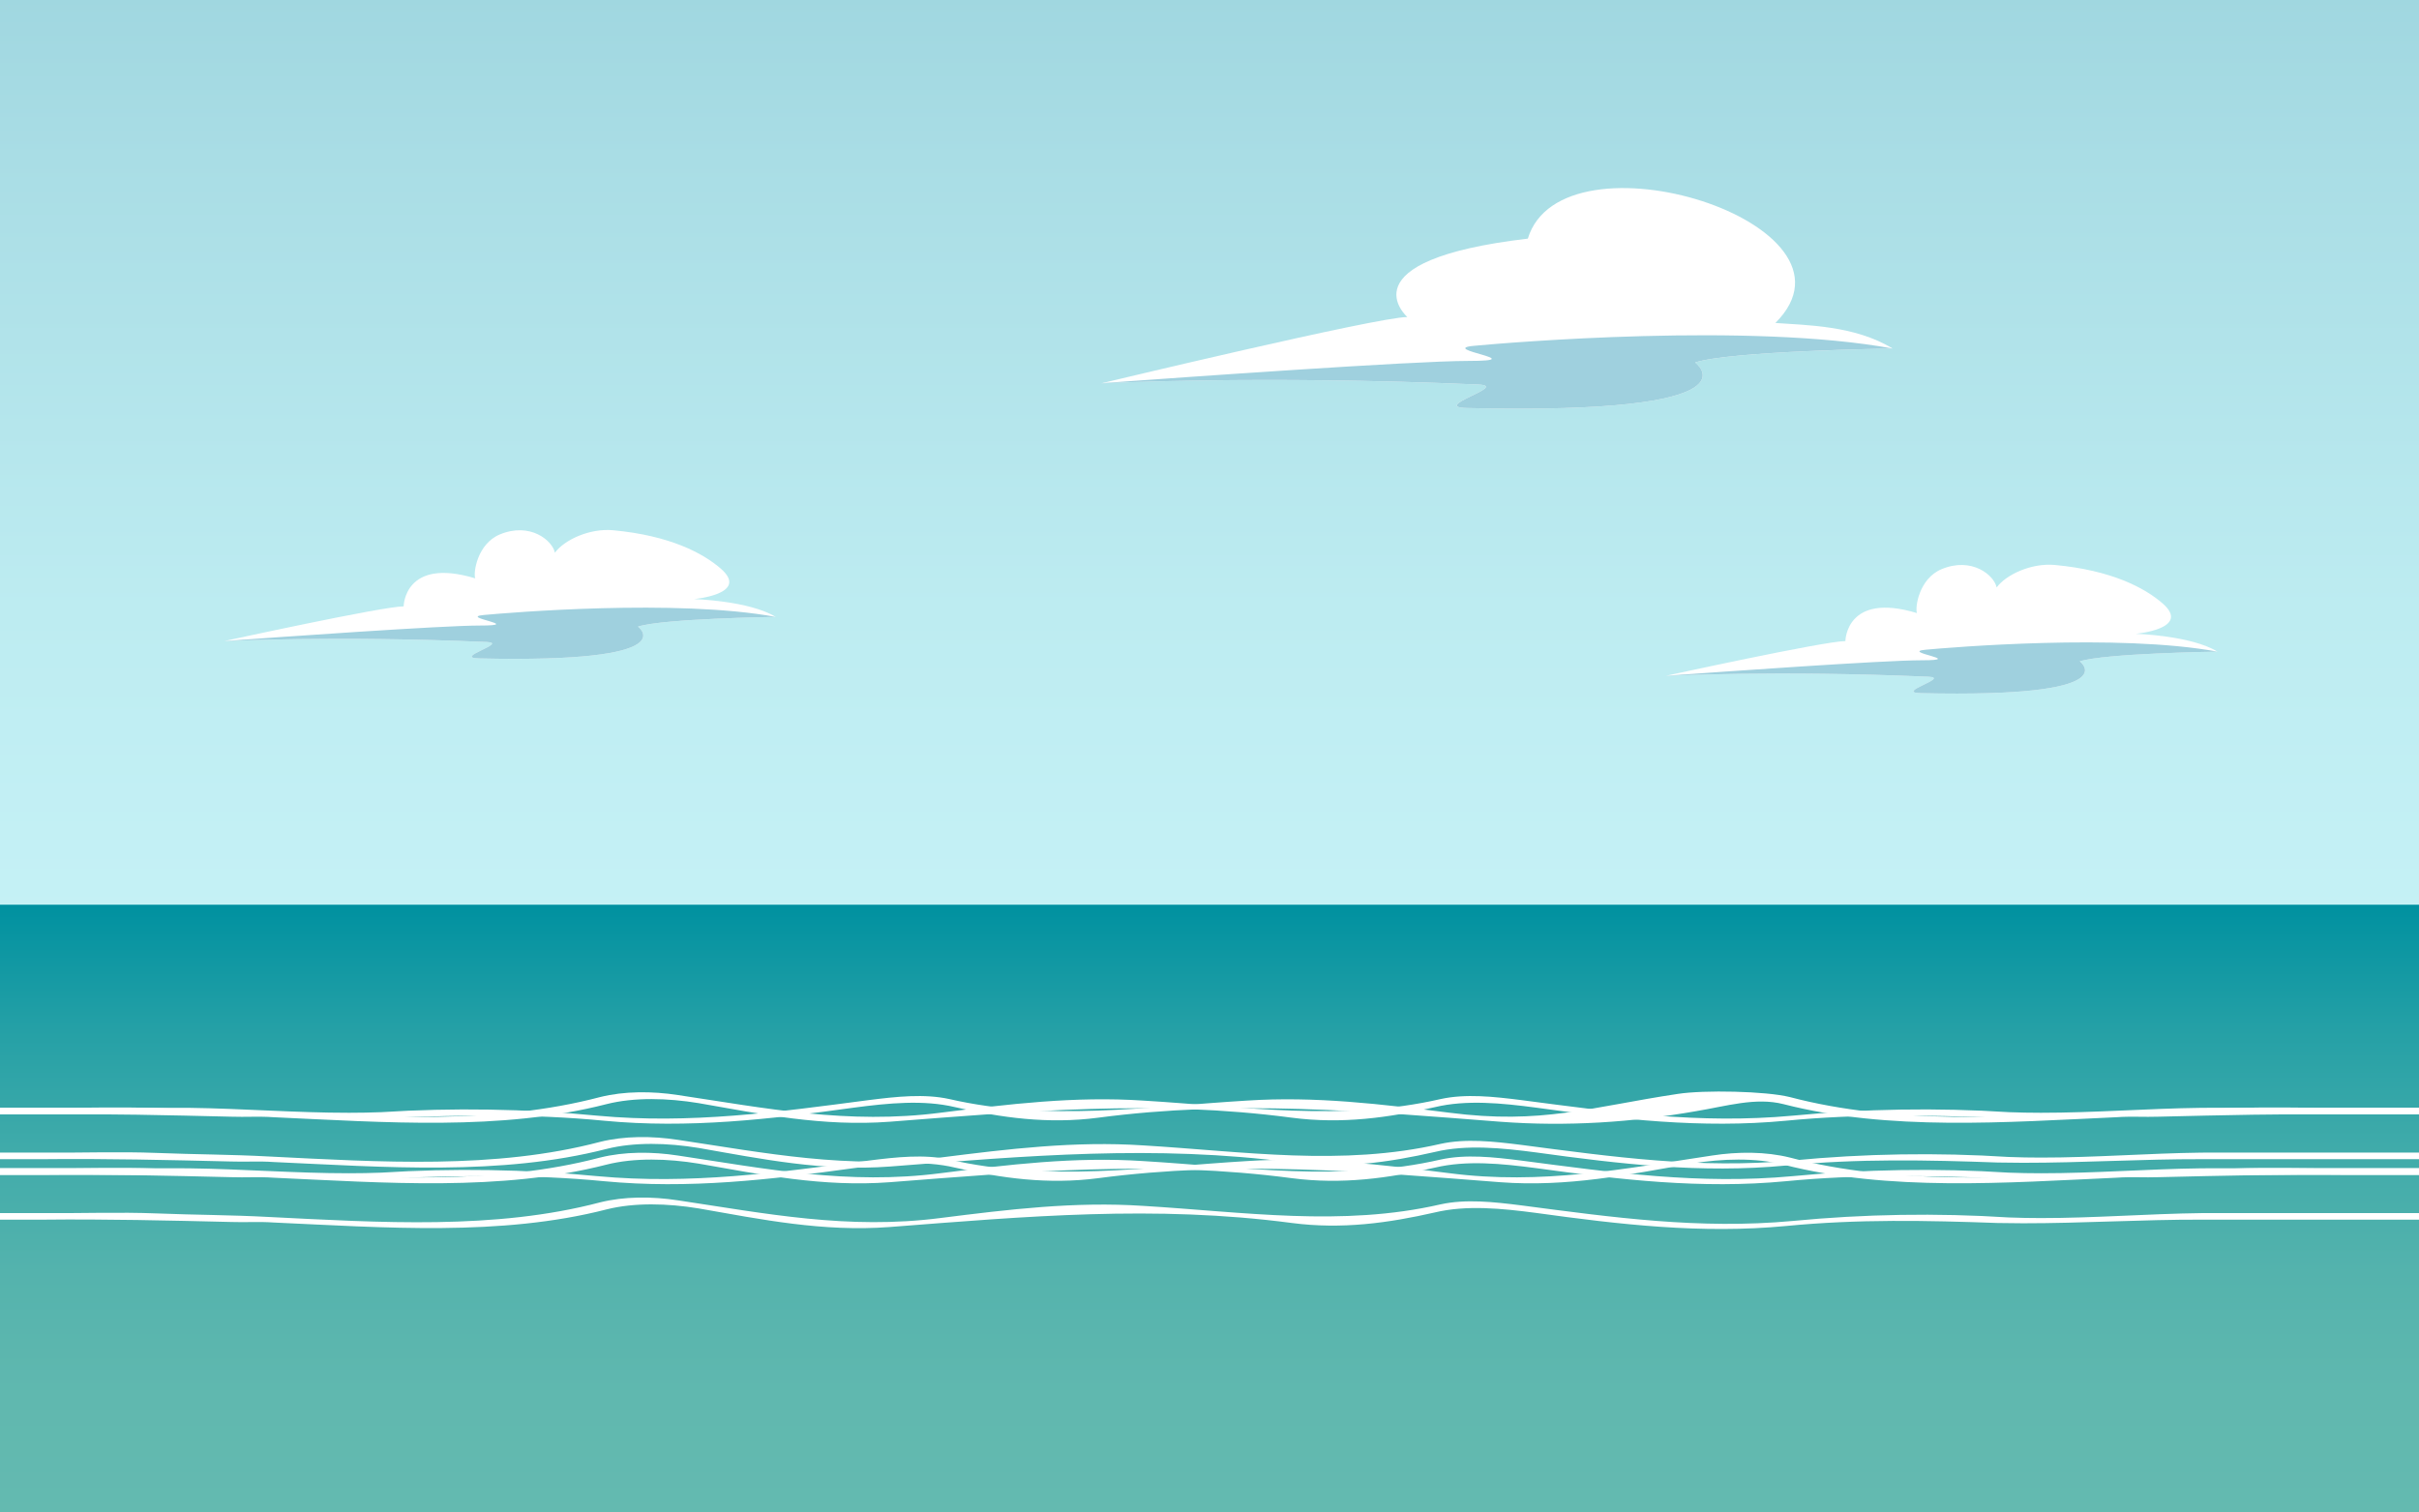
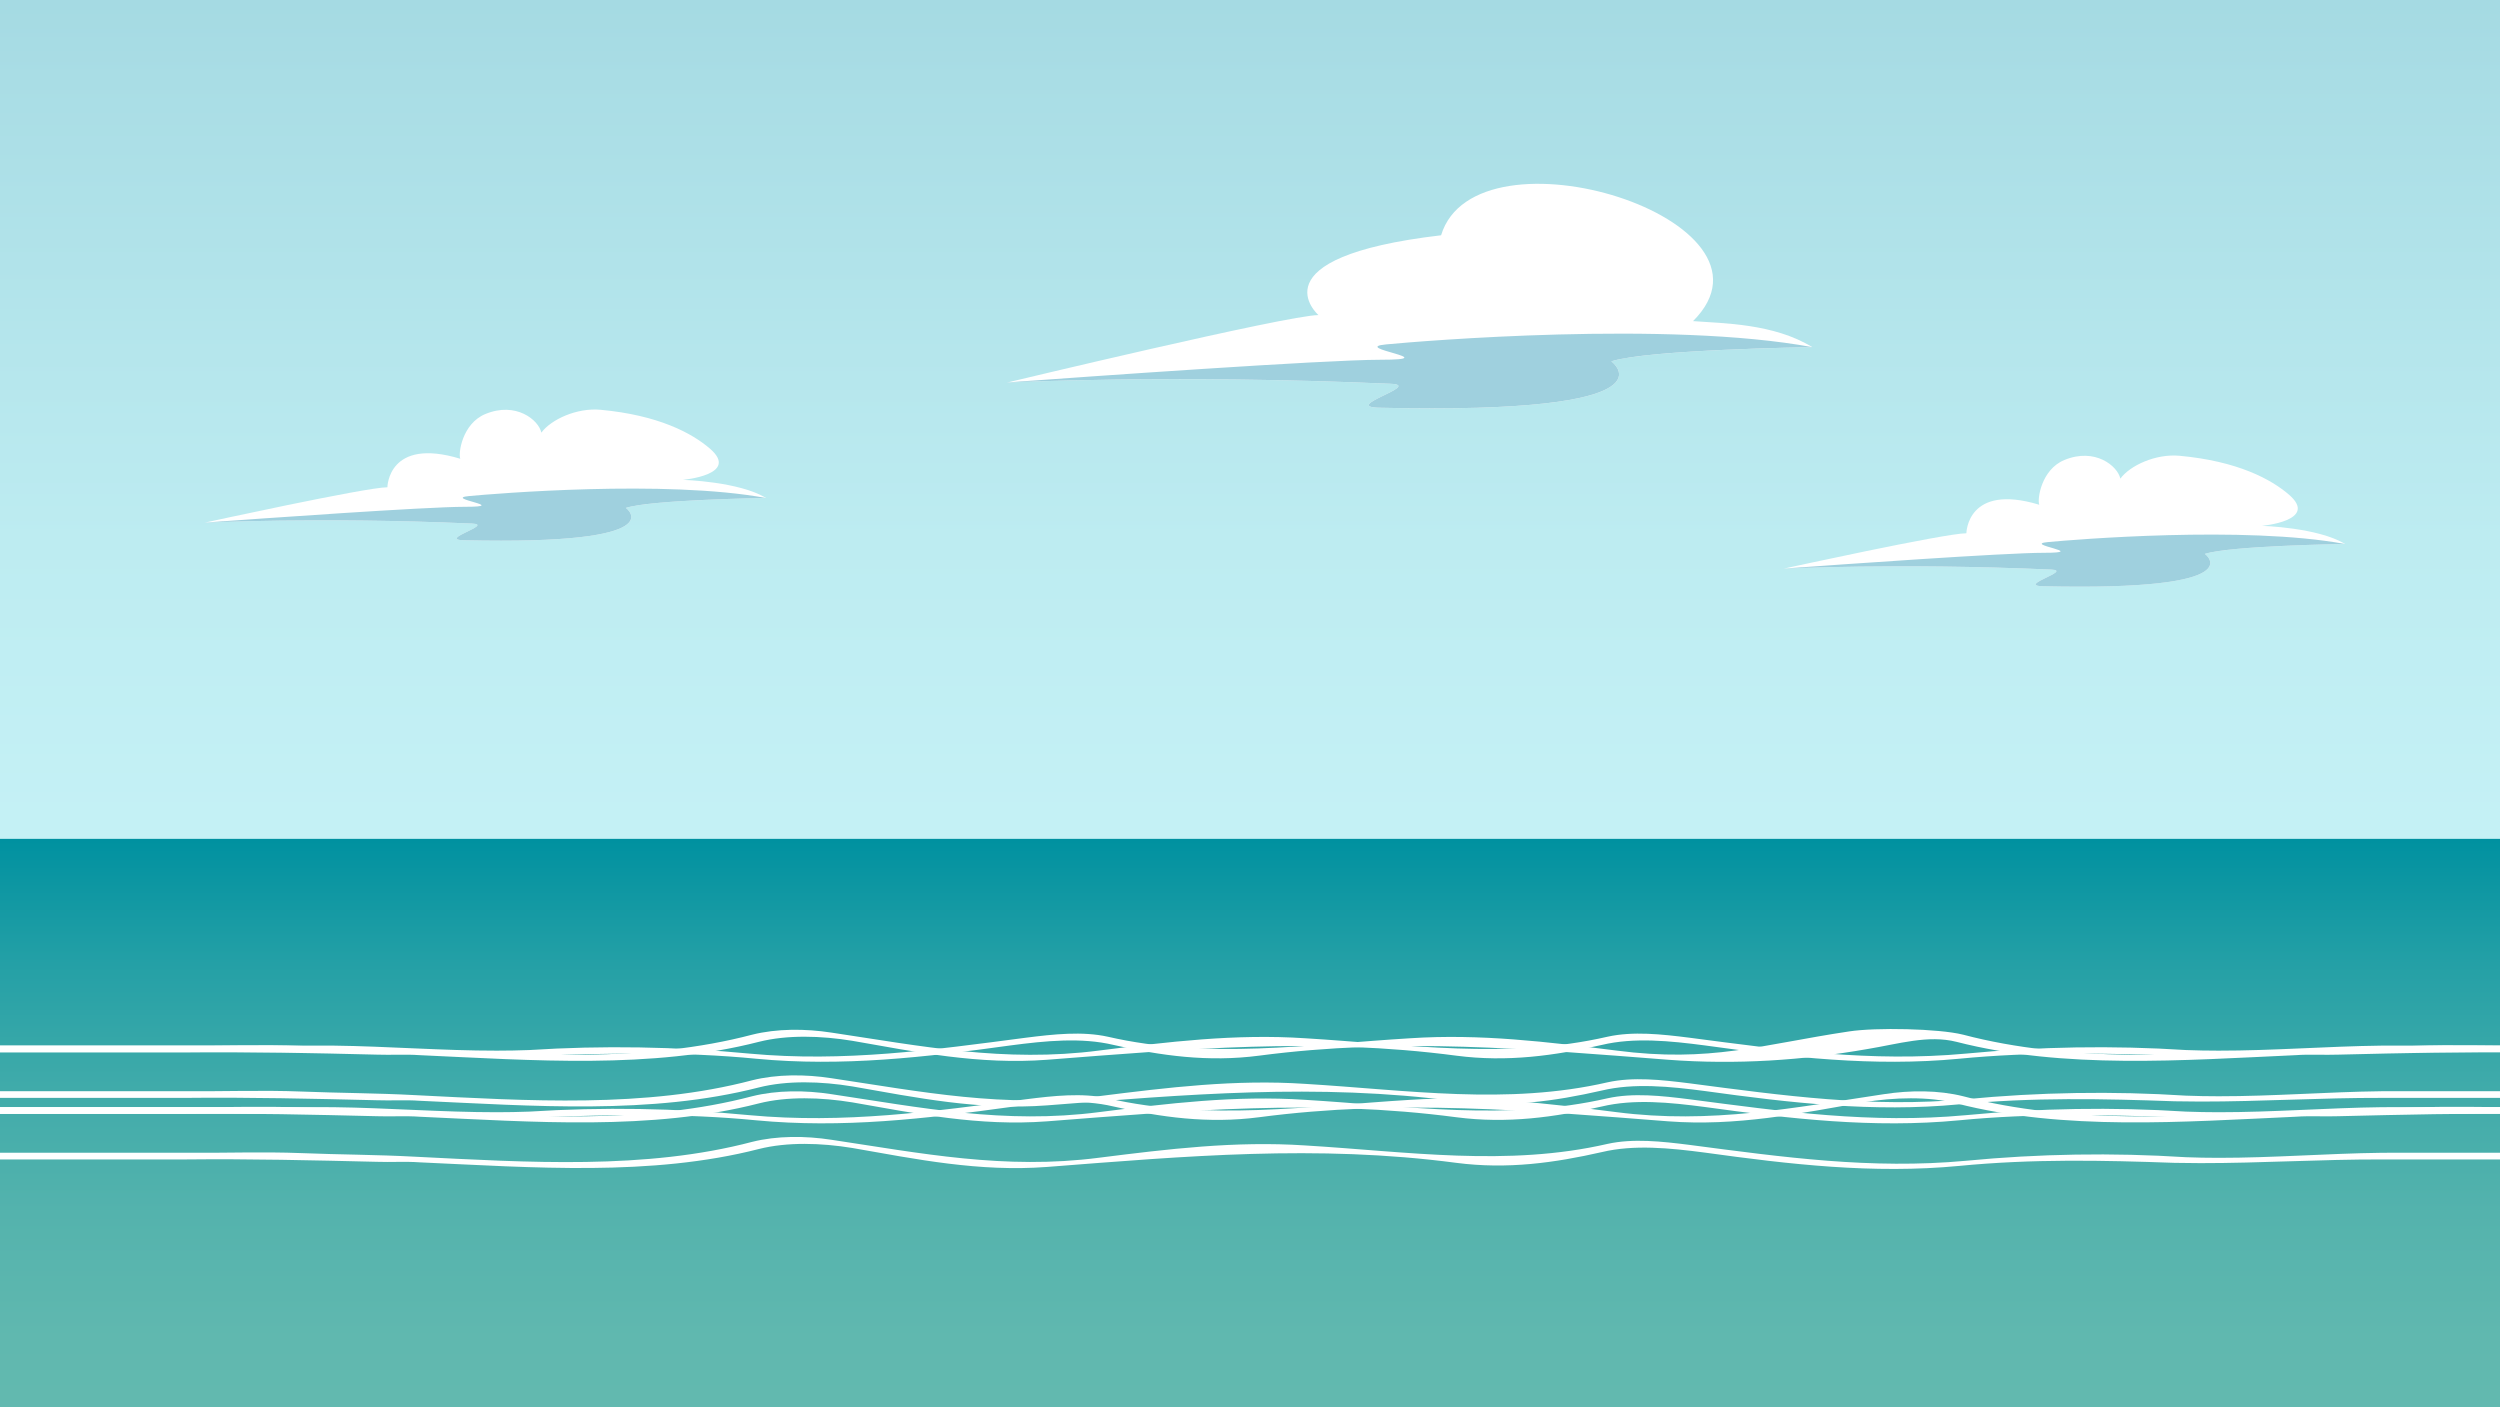
- <svg xmlns="http://www.w3.org/2000/svg" width="2560" height="1600" viewBox="0 0 2560 1600">
+ <svg xmlns="http://www.w3.org/2000/svg" width="1920" height="1080" viewBox="0 0 1920 1080">
  <defs>
-     <linearGradient id="a" x1="1297.882" y1="1613.035" x2="1297.882" y2="-4.52" gradientUnits="userSpaceOnUse">
+     <linearGradient id="a" x1="961.023" y1="1128.255" x2="961.023" y2="-66.392" gradientUnits="userSpaceOnUse">
      <stop offset="0" stop-color="#cdf7fa" />
      <stop offset="0.298" stop-color="#c9f4f8" />
      <stop offset="0.597" stop-color="#bdecf1" />
      <stop offset="0.894" stop-color="#a9dde5" />
      <stop offset="1" stop-color="#a0d7e0" />
    </linearGradient>
-     <linearGradient id="b" data-name="Unbenannter Verlauf 467" x1="1291.897" y1="1606.907" x2="1291.897" y2="957.681" gradientUnits="userSpaceOnUse">
+     <linearGradient id="b" data-name="Unbenannter Verlauf 467" x1="956.603" y1="1123.73" x2="956.603" y2="644.243" gradientUnits="userSpaceOnUse">
      <stop offset="0" stop-color="#64bab0" />
      <stop offset="0.2" stop-color="#60b8af" />
      <stop offset="0.4" stop-color="#54b3ad" />
      <stop offset="0.601" stop-color="#40abaa" />
      <stop offset="0.8" stop-color="#24a0a6" />
      <stop offset="1" stop-color="#0091a0" />
    </linearGradient>
  </defs>
-   <rect x="-25.162" y="-4.52" width="2646.089" height="1617.555" fill="url(#a)" />
-   <rect x="-65.409" y="957.681" width="2714.612" height="649.226" fill="url(#b)" />
+   <rect x="-16.114" y="-66.392" width="1954.273" height="1194.648" fill="url(#a)" />
+   <rect x="-45.838" y="644.243" width="2004.881" height="479.487" fill="url(#b)" />
  <g>
    <g>
-       <path d="M2689.685,1179.6H2483.819c-66.716-.727-132.563.871-199.392,2.468-14.742.533-29.484-.533-44.225.533-117.935,5.326-240.783,14.911-352.82-13.845-29.484-7.457-60.277,2.169-92.709,7.5-66.829,11.715-136.28,16.467-207.04,11.141-144.47-11.182-280.094-23.43-425.546-4.258-53.07,6.923-102.21,0-151.349-11.183-33.415-7.989-70.76-4.261-107.123.531-88.451,12.25-174.936,22.367-264.369,13.847-76.658-7.456-149.384-5.858-224.058-3.189q-13.478.29-26.922.292c-62.783.054-125.621-4-188.892-3.832H-160.39v-6.95H193c2.38.01,4.589.017,6.871.029,56.571.724,113.091,5.283,169.6,5.242,11.3-.009,22.6-.2,33.907-.643a1435.015,1435.015,0,0,1,228.988,3.726c98.279,9.053,189.677-3.729,286.973-16.509,29.484-3.729,58.967-6.922,85.5-1.065,104.176,23.962,208.351,7.988,314.491,1.6,72.727-4.792,142.5,3.729,214.247,12.781,98.279,12.78,149.711-6.046,242.093-19.889,27.518-4.263,93.037-3.011,118.589,3.38,111.055,29.289,232.92,21.3,350.854,15.444,39.312-2.131,78.623-2.131,117.935-3.729,40.294-1.6,80.588,0,120.769-.364h205.866Z" fill="#fff" />
-       <path d="M-160.39,1179.6H45.477c66.716-.727,132.562.871,199.392,2.468,14.741.533,29.483-.533,44.225.533,117.934,5.326,240.782,14.911,352.82-13.845,29.483-7.457,64.863-6.391,97.295-1.066,66.83,11.715,131.693,25.028,202.454,19.7,144.469-11.182,280.093-23.43,425.546-4.258,53.07,6.923,102.209,0,151.348-11.183,33.415-7.989,70.761-4.261,107.124.531,88.451,12.25,174.936,22.367,264.369,13.847,76.657-7.456,149.383-5.858,224.058-3.189q13.477.29,26.922.292c62.783.054,125.62-4,188.892-3.832h359.763v-6.95H2336.3c-2.381.01-4.589.017-6.872.029-56.571.724-113.091,5.283-169.6,5.242-11.3-.009-22.6-.2-33.907-.643a1435.017,1435.017,0,0,0-228.988,3.726c-98.278,9.053-189.677-3.729-286.973-16.509-29.483-3.729-58.967-6.922-85.5-1.065-104.175,23.962-208.35,7.988-314.491,1.6-72.726-4.792-142.5,3.729-214.247,12.781-98.278,12.78-185.746-4.794-278.128-18.637-27.518-4.263-57-4.263-82.554,2.128-111.055,29.289-232.92,21.3-350.854,15.444-39.311-2.131-78.623-2.131-117.934-3.729-40.294-1.6-80.588,0-120.769-.364H-160.39Z" fill="#fff" />
-       <path d="M-160.39,1227.029H45.477c66.716-.728,132.562.871,199.392,2.468,14.741.533,29.483-.532,44.225.533,117.934,5.326,240.782,14.91,352.82-13.846,29.483-7.456,64.863-6.391,97.295-1.065,66.83,11.715,131.693,25.028,202.454,19.7,144.469-11.182,280.093-23.429,425.546-4.259,53.07,6.924,102.209,0,151.348-11.182,33.415-7.988,70.761-4.261,107.124.53,88.451,12.251,174.936,22.368,264.369,13.848,76.657-7.457,149.383-5.858,224.058-3.189q13.477.288,26.922.292c62.783.054,125.62-4,188.892-3.832h359.763v-6.949H2336.3c-2.381.009-4.589.015-6.872.027-56.571.724-113.091,5.284-169.6,5.243-11.3-.009-22.6-.2-33.907-.644a1435.134,1435.134,0,0,0-228.988,3.726c-98.278,9.054-189.677-3.728-286.973-16.509-29.483-3.728-58.967-6.921-85.5-1.064-104.175,23.962-208.35,7.988-314.491,1.6-72.726-4.793-142.5,3.728-214.247,12.781-98.278,12.78-185.746-4.794-278.128-18.637-27.518-4.263-57-4.263-82.554,2.128-111.055,29.289-232.92,21.3-350.854,15.443-39.311-2.131-78.623-2.131-117.934-3.728-40.294-1.6-80.588,0-120.769-.363H-160.39Z" fill="#fff" />
+       <path d="M2095.154,808.144H1943.111c-49.273-.537-97.9.643-147.261,1.823-10.888.394-21.775-.393-32.663.394-87.1,3.933-177.83,11.012-260.575-10.226-21.776-5.507-44.518,1.6-68.471,5.536-49.357,8.652-100.649,12.162-152.91,8.228-106.7-8.258-206.863-17.3-314.287-3.145-39.195,5.113-75.487,0-111.779-8.259-24.679-5.9-52.26-3.147-79.116.392-65.326,9.047-129.2,16.519-195.25,10.227-56.616-5.507-110.328-4.327-165.479-2.355q-9.954.213-19.883.215c-46.368.04-92.777-2.954-139.506-2.83H-9.773v-5.132H251.221c1.758.007,3.389.012,5.075.021,41.78.535,83.523,3.9,125.26,3.871,8.347-.007,16.695-.148,25.042-.475a1059.839,1059.839,0,0,1,169.12,2.752c72.583,6.686,140.086-2.754,211.944-12.192,21.775-2.754,43.55-5.113,63.148-.787,76.939,17.7,153.877,5.9,232.268,1.179,53.712-3.539,105.246,2.754,158.232,9.439,72.584,9.439,110.569-4.465,178.8-14.688,20.323-3.149,68.713-2.224,87.584,2.5,82.02,21.631,172.024,15.733,259.124,11.406,29.034-1.573,58.067-1.573,87.1-2.754,29.759-1.178,59.518,0,89.194-.268h152.043Z" fill="#fff" />
+       <path d="M-9.773,808.144H142.27c49.273-.537,97.9.643,147.261,1.823,10.887.394,21.775-.393,32.663.394,87.1,3.933,177.83,11.012,260.575-10.226,21.775-5.507,47.9-4.72,71.858-.787C703.984,808,751.889,817.833,804.149,813.9c106.7-8.258,206.864-17.3,314.288-3.145,39.2,5.113,75.487,0,111.779-8.259,24.678-5.9,52.26-3.147,79.116.392,65.325,9.047,129.2,16.519,195.25,10.227,56.615-5.507,110.327-4.327,165.478-2.355q9.954.213,19.883.215c46.369.04,92.778-2.954,139.507-2.83h265.7v-5.132H1834.16c-1.758.007-3.389.012-5.076.021-41.78.535-83.523,3.9-125.26,3.871-8.347-.007-16.694-.148-25.042-.475a1059.827,1059.827,0,0,0-169.119,2.752c-72.584,6.686-140.087-2.754-211.945-12.192-21.775-2.754-43.55-5.113-63.147-.787-76.939,17.7-153.878,5.9-232.268,1.179-53.712-3.539-105.247,2.754-158.233,9.439-72.583,9.439-137.183-3.54-205.411-13.764-20.324-3.148-42.1-3.148-60.971,1.572-82.019,21.631-172.023,15.733-259.124,11.406-29.033-1.573-58.067-1.573-87.1-2.754-29.759-1.178-59.519,0-89.194-.268H-9.773Z" fill="#fff" />
+       <path d="M-9.773,843.17H142.27c49.273-.537,97.9.643,147.261,1.823,10.887.394,21.775-.393,32.663.394,87.1,3.933,177.83,11.011,260.575-10.226,21.775-5.507,47.9-4.721,71.858-.787,49.357,8.652,97.262,18.485,149.522,14.551,106.7-8.259,206.864-17.3,314.288-3.146,39.2,5.114,75.487,0,111.779-8.258,24.678-5.9,52.26-3.147,79.116.391,65.325,9.048,129.2,16.52,195.25,10.228,56.615-5.507,110.327-4.327,165.478-2.355q9.954.212,19.883.215c46.369.04,92.778-2.955,139.507-2.83h265.7v-5.132H1834.16c-1.758.007-3.389.011-5.076.02-41.78.535-83.523,3.9-125.26,3.872-8.347-.007-16.694-.149-25.042-.476a1059.944,1059.944,0,0,0-169.119,2.752c-72.584,6.687-140.087-2.753-211.945-12.192-21.775-2.754-43.55-5.112-63.147-.787-76.939,17.7-153.878,5.9-232.268,1.18-53.712-3.54-105.247,2.754-158.233,9.439-72.583,9.439-137.183-3.54-205.411-13.764-20.324-3.148-42.1-3.148-60.971,1.572-82.019,21.631-172.023,15.733-259.124,11.4-29.033-1.573-58.067-1.573-87.1-2.753-29.759-1.178-59.519,0-89.194-.268H-9.773Z" fill="#fff" />
    </g>
    <g>
-       <path d="M2689.685,1243.628H2483.819c-66.716-.728-132.563.87-199.392,2.468-14.742.532-29.484-.533-44.225.532-117.935,5.327-240.783,14.911-352.82-13.845-29.484-7.456-64.864-6.391-97.3-1.065-66.829,11.715-131.693,25.027-202.453,19.7-144.47-11.183-280.094-23.431-425.546-4.259-53.07,6.924-102.21,0-151.349-11.182-33.415-7.99-70.76-4.261-107.123.53-88.451,12.25-174.936,22.367-264.369,13.848-76.658-7.457-149.384-5.859-224.058-3.189q-13.478.288-26.922.292c-62.783.053-125.621-4-188.892-3.832H-160.39v-6.95H193c2.38.009,4.589.016,6.872.028,56.57.724,113.09,5.284,169.6,5.242,11.3-.008,22.6-.2,33.907-.643a1435.132,1435.132,0,0,1,228.988,3.726c98.279,9.054,189.677-3.728,286.973-16.509,29.484-3.728,58.967-6.921,85.5-1.064,104.176,23.962,208.351,7.988,314.491,1.6,72.727-4.794,142.5,3.728,214.247,12.781,98.279,12.779,185.747-4.794,278.129-18.637,27.517-4.263,57-4.263,82.553,2.128,111.055,29.288,232.92,21.3,350.854,15.443,39.312-2.131,78.623-2.131,117.935-3.728,40.294-1.6,80.588,0,120.769-.364h205.866Z" fill="#fff" />
-       <path d="M-160.39,1243.628H45.477c66.716-.728,132.562.87,199.392,2.468,14.741.532,29.483-.533,44.225.532,117.934,5.327,240.782,14.911,352.82-13.845,29.483-7.456,64.863-6.391,97.295-1.065,66.83,11.715,131.693,25.027,202.454,19.7,144.469-11.183,280.093-23.431,425.546-4.259,53.07,6.924,102.209,0,151.348-11.182,33.415-7.99,70.761-4.261,107.124.53,88.451,12.25,174.936,22.367,264.369,13.848,76.657-7.457,149.383-5.859,224.058-3.189q13.477.288,26.922.292c62.783.053,125.62-4,188.892-3.832h359.763v-6.95H2336.3c-2.381.009-4.589.016-6.872.028-56.571.724-113.091,5.284-169.6,5.242-11.3-.008-22.6-.2-33.907-.643a1435.134,1435.134,0,0,0-228.988,3.726c-98.278,9.054-189.677-3.728-286.973-16.509-29.483-3.728-58.967-6.921-85.5-1.064-104.175,23.962-208.35,7.988-314.491,1.6-72.726-4.794-142.5,3.728-214.247,12.781-98.278,12.779-185.746-4.794-278.128-18.637-27.518-4.263-57-4.263-82.554,2.128-111.055,29.288-232.92,21.3-350.854,15.443-39.311-2.131-78.623-2.131-117.934-3.728-40.294-1.6-80.588,0-120.769-.364H-160.39Z" fill="#fff" />
-       <path d="M-160.39,1291.052H45.477c66.716-.727,132.562.871,199.392,2.468,14.741.533,29.483-.531,44.225.533,117.934,5.327,240.782,14.911,352.82-13.845,29.483-7.457,64.863-6.391,97.295-1.066,66.83,11.716,131.693,25.028,202.454,19.7,144.469-11.183,280.093-23.431,425.546-4.259,53.07,6.924,102.209,0,151.348-11.183,33.415-7.989,70.761-4.261,107.124.531,88.451,12.25,174.936,22.367,264.369,13.847,76.657-7.456,149.383-5.858,224.058-3.189q13.477.289,26.922.292c62.783.054,125.62-4,188.892-3.832h359.763V1284.1H2336.3c-2.381.009-4.589.016-6.872.028-56.571.724-113.091,5.284-169.6,5.242-11.3-.009-22.6-.2-33.907-.643a1435.017,1435.017,0,0,0-228.988,3.726c-98.278,9.054-189.677-3.728-286.973-16.509-29.483-3.729-58.967-6.922-85.5-1.065-104.175,23.963-208.35,7.988-314.491,1.6-72.726-4.792-142.5,3.729-214.247,12.781-98.278,12.78-185.746-4.793-278.128-18.637-27.518-4.263-57-4.263-82.554,2.128-111.055,29.289-232.92,21.3-350.854,15.444-39.311-2.131-78.623-2.131-117.934-3.728-40.294-1.6-80.588,0-120.769-.364H-160.39Z" fill="#fff" />
+       <path d="M2095.154,855.429H1943.111c-49.273-.537-97.9.643-147.261,1.823-10.888.393-21.775-.393-32.663.393-87.1,3.934-177.83,11.012-260.575-10.225-21.776-5.507-47.906-4.721-71.858-.787-49.357,8.652-97.262,18.484-149.523,14.551-106.7-8.259-206.863-17.3-314.287-3.145-39.195,5.113-75.487,0-111.779-8.259-24.679-5.9-52.26-3.147-79.116.391-65.326,9.047-129.2,16.519-195.25,10.228-56.616-5.507-110.328-4.327-165.479-2.355q-9.954.213-19.883.215c-46.368.039-92.777-2.955-139.506-2.83H-9.773V850.3H251.221c1.758.006,3.389.011,5.075.02,41.781.535,83.523,3.9,125.26,3.872,8.347-.007,16.695-.149,25.042-.476a1059.956,1059.956,0,0,1,169.12,2.752c72.583,6.687,140.086-2.753,211.944-12.192,21.775-2.753,43.55-5.112,63.148-.786,76.939,17.7,153.877,5.9,232.268,1.179,53.712-3.54,105.246,2.754,158.232,9.439,72.584,9.439,137.183-3.54,205.412-13.764,20.324-3.148,42.1-3.148,60.97,1.572,82.02,21.631,172.024,15.732,259.124,11.4,29.034-1.573,58.067-1.573,87.1-2.753,29.759-1.178,59.518,0,89.194-.268h152.043Z" fill="#fff" />
+       <path d="M-9.773,855.429H142.27c49.273-.537,97.9.643,147.261,1.823,10.887.393,21.775-.393,32.663.393,87.1,3.934,177.83,11.012,260.575-10.225,21.775-5.507,47.9-4.721,71.858-.787,49.357,8.652,97.262,18.484,149.522,14.551,106.7-8.259,206.864-17.3,314.288-3.145,39.2,5.113,75.487,0,111.779-8.259,24.678-5.9,52.26-3.147,79.116.391,65.325,9.047,129.2,16.519,195.25,10.228,56.615-5.507,110.327-4.327,165.478-2.355q9.954.213,19.883.215c46.369.039,92.778-2.955,139.507-2.83h265.7V850.3H1834.16c-1.758.006-3.389.011-5.076.02-41.78.535-83.523,3.9-125.26,3.872-8.347-.007-16.694-.149-25.042-.476a1059.944,1059.944,0,0,0-169.119,2.752c-72.584,6.687-140.087-2.753-211.945-12.192-21.775-2.753-43.55-5.112-63.147-.786-76.939,17.7-153.878,5.9-232.268,1.179-53.712-3.54-105.247,2.754-158.233,9.439-72.583,9.439-137.183-3.54-205.411-13.764-20.324-3.148-42.1-3.148-60.971,1.572-82.019,21.631-172.023,15.732-259.124,11.4-29.033-1.573-58.067-1.573-87.1-2.753-29.759-1.178-59.519,0-89.194-.268H-9.773Z" fill="#fff" />
+       <path d="M-9.773,890.454H142.27c49.273-.536,97.9.643,147.261,1.823,10.887.394,21.775-.392,32.663.394,87.1,3.934,177.83,11.012,260.575-10.225,21.775-5.508,47.9-4.721,71.858-.787,49.357,8.652,97.262,18.484,149.522,14.551,106.7-8.259,206.864-17.305,314.288-3.146,39.2,5.114,75.487,0,111.779-8.259,24.678-5.9,52.26-3.146,79.116.392,65.325,9.047,129.2,16.519,195.25,10.227,56.615-5.506,110.327-4.327,165.478-2.355q9.954.213,19.883.216c46.369.039,92.778-2.955,139.507-2.831h265.7v-5.132H1834.16c-1.758.007-3.389.012-5.076.021-41.78.535-83.523,3.9-125.26,3.872-8.347-.007-16.694-.149-25.042-.476a1059.827,1059.827,0,0,0-169.119,2.752c-72.584,6.687-140.087-2.753-211.945-12.192-21.775-2.754-43.55-5.112-63.147-.787-76.939,17.7-153.878,5.9-232.268,1.18-53.712-3.54-105.247,2.754-158.233,9.439-72.583,9.438-137.183-3.54-205.411-13.765-20.324-3.148-42.1-3.148-60.971,1.572-82.019,21.631-172.023,15.733-259.124,11.406-29.033-1.573-58.067-1.573-87.1-2.753-29.759-1.179-59.519,0-89.194-.269H-9.773Z" fill="#fff" />
    </g>
  </g>
  <g>
-     <path d="M1564.618,407.043c-231.264-10.094-399.343-1.229-399.343-1.229s292.255-70.224,324.1-70.224c0,0-68.567-59.971,127.514-82.989,36.258-119.483,368.027-16.293,261.985,89.266,31.843,2.408,84.066,2.46,124,27.055,0,0-170.513,2.459-208.962,14.757,0,0,76.355,55.635-241.274,48.256C1512.472,431,1598.1,408.506,1564.618,407.043Z" fill="#fff" />
-     <path d="M1793.918,383.679c38.091-12.183,205.787-14.71,208.913-14.757-150.131-27.742-405.819-6.375-442.966-2.861-39,3.689,63.627,15.987-6.158,15.987-57.537,0-302.974,17.416-387.349,23.529l-1.083.237s168.079-8.865,399.343,1.229c33.483,1.463-52.146,23.959-11.974,24.892C1870.273,439.314,1793.918,383.679,1793.918,383.679Z" fill="#9fd0de" />
+     <path d="M1068.149,294.76c-170.8-7.456-294.935-.908-294.935-.908s215.845-51.864,239.365-51.864c0,0-50.64-44.292,94.176-61.292,26.779-88.244,271.807-12.033,193.489,65.928,23.518,1.778,62.087,1.817,91.584,19.981,0,0-125.933,1.816-154.329,10.9,0,0,56.391,41.089-178.193,35.64C1029.636,312.455,1092.877,295.84,1068.149,294.76Z" fill="#fff" />
+     <path d="M1237.5,277.5c28.132-9,151.984-10.864,154.293-10.9-110.88-20.489-299.718-4.708-327.154-2.113-28.8,2.725,46.992,11.807-4.548,11.807-42.494,0-223.762,12.863-286.077,17.378l-.8.175s124.134-6.548,294.935.908c24.728,1.08-38.513,17.695-8.843,18.384C1293.89,318.593,1237.5,277.5,1237.5,277.5Z" fill="#9fd0de" />
  </g>
  <g>
-     <path d="M515.23,679.6c-161.285-7.04-278.5-.858-278.5-.858s168.217-36.878,190.428-36.878c0,0,.555-52.46,75.792-29.649-2.267-5.431,1.928-36.521,26.084-46.522,31.93-13.22,55.5,6.332,58.217,19.366,9.972-13.577,36.727-26.08,61.641-23.767,60.26,5.6,95.009,24.307,113.69,40.425,31.542,27.213-28.182,32.428-28.182,32.428s58.627,1.716,86.482,18.869c0,0-118.918,1.714-145.732,10.291,0,0,53.251,38.8-168.266,33.655C478.864,696.306,538.581,680.617,515.23,679.6Z" fill="#fff" />
-     <path d="M675.146,663.3c26.565-8.5,143.517-10.259,145.7-10.291-104.7-19.348-283.022-4.447-308.928-2-27.2,2.573,44.373,11.15-4.3,11.15-40.127,0-211.3,12.145-270.14,16.409l-.755.165s117.219-6.182,278.5.858c23.351,1.02-36.366,16.709-8.35,17.36C728.4,702.1,675.146,663.3,675.146,663.3Z" fill="#9fd0de" />
+     <path d="M362.569,402.1c-119.118-5.2-205.69-.633-205.69-.633s124.237-27.237,140.64-27.237c0,0,.41-38.744,55.977-21.9-1.674-4.011,1.424-26.973,19.265-34.359,23.581-9.763,40.988,4.677,43,14.3,7.364-10.027,27.125-19.262,45.524-17.553,44.506,4.132,70.17,17.952,83.967,29.855,23.295,20.1-20.814,23.951-20.814,23.951s43.3,1.267,63.871,13.935c0,0-87.827,1.266-107.63,7.6,0,0,39.328,28.656-124.273,24.855C335.71,414.438,379.815,402.85,362.569,402.1Z" fill="#fff" />
+     <path d="M480.675,390.063c19.619-6.276,105.994-7.577,107.6-7.6-77.328-14.289-209.026-3.284-228.159-1.474-20.087,1.9,32.772,8.235-3.173,8.235-29.635,0-156.052,8.97-199.512,12.119l-.557.122s86.572-4.566,205.69.633c17.246.753-26.859,12.341-6.167,12.821C520,418.719,480.675,390.063,480.675,390.063Z" fill="#9fd0de" />
  </g>
  <g>
-     <path d="M2041.018,716.363c-161.285-7.04-278.505-.858-278.505-.858s168.218-36.878,190.428-36.878c0,0,.555-52.46,75.792-29.649-2.266-5.431,1.928-36.521,26.084-46.522,31.93-13.22,55.5,6.332,58.218,19.366,9.971-13.577,36.726-26.08,61.64-23.767,60.261,5.6,95.009,24.307,113.69,40.424,31.543,27.214-28.182,32.429-28.182,32.429s58.628,1.716,86.482,18.869c0,0-118.917,1.714-145.732,10.291,0,0,53.251,38.8-168.266,33.655C2004.651,733.072,2064.369,717.383,2041.018,716.363Z" fill="#fff" />
-     <path d="M2200.933,700.068c26.565-8.5,143.517-10.259,145.7-10.291-104.7-19.348-283.022-4.447-308.928-2-27.2,2.573,44.374,11.15-4.3,11.15-40.127,0-211.3,12.145-270.14,16.409l-.755.165s117.22-6.182,278.505.858c23.351,1.02-36.367,16.709-8.351,17.36C2254.184,738.868,2200.933,700.068,2200.933,700.068Z" fill="#9fd0de" />
+     <path d="M1575.228,437.421c-119.117-5.2-205.689-.633-205.689-.633s124.237-27.237,140.64-27.237c0,0,.41-38.744,55.977-21.9-1.674-4.011,1.424-26.973,19.264-34.359,23.582-9.764,40.988,4.676,43,14.3,7.364-10.028,27.124-19.262,45.524-17.553,44.506,4.132,70.169,17.951,83.966,29.855,23.3,20.1-20.814,23.951-20.814,23.951s43.3,1.267,63.872,13.935c0,0-87.827,1.266-107.631,7.6,0,0,39.329,28.656-124.273,24.856C1548.37,449.761,1592.474,438.174,1575.228,437.421Z" fill="#fff" />
+     <path d="M1693.334,425.386c19.62-6.275,105.995-7.576,107.605-7.6-77.327-14.29-209.025-3.284-228.159-1.474-20.087,1.9,32.773,8.235-3.172,8.235-29.635,0-156.053,8.97-199.512,12.118l-.557.123s86.572-4.567,205.689.633c17.246.753-26.858,12.34-6.167,12.821C1732.663,454.042,1693.334,425.386,1693.334,425.386Z" fill="#9fd0de" />
  </g>
</svg>
